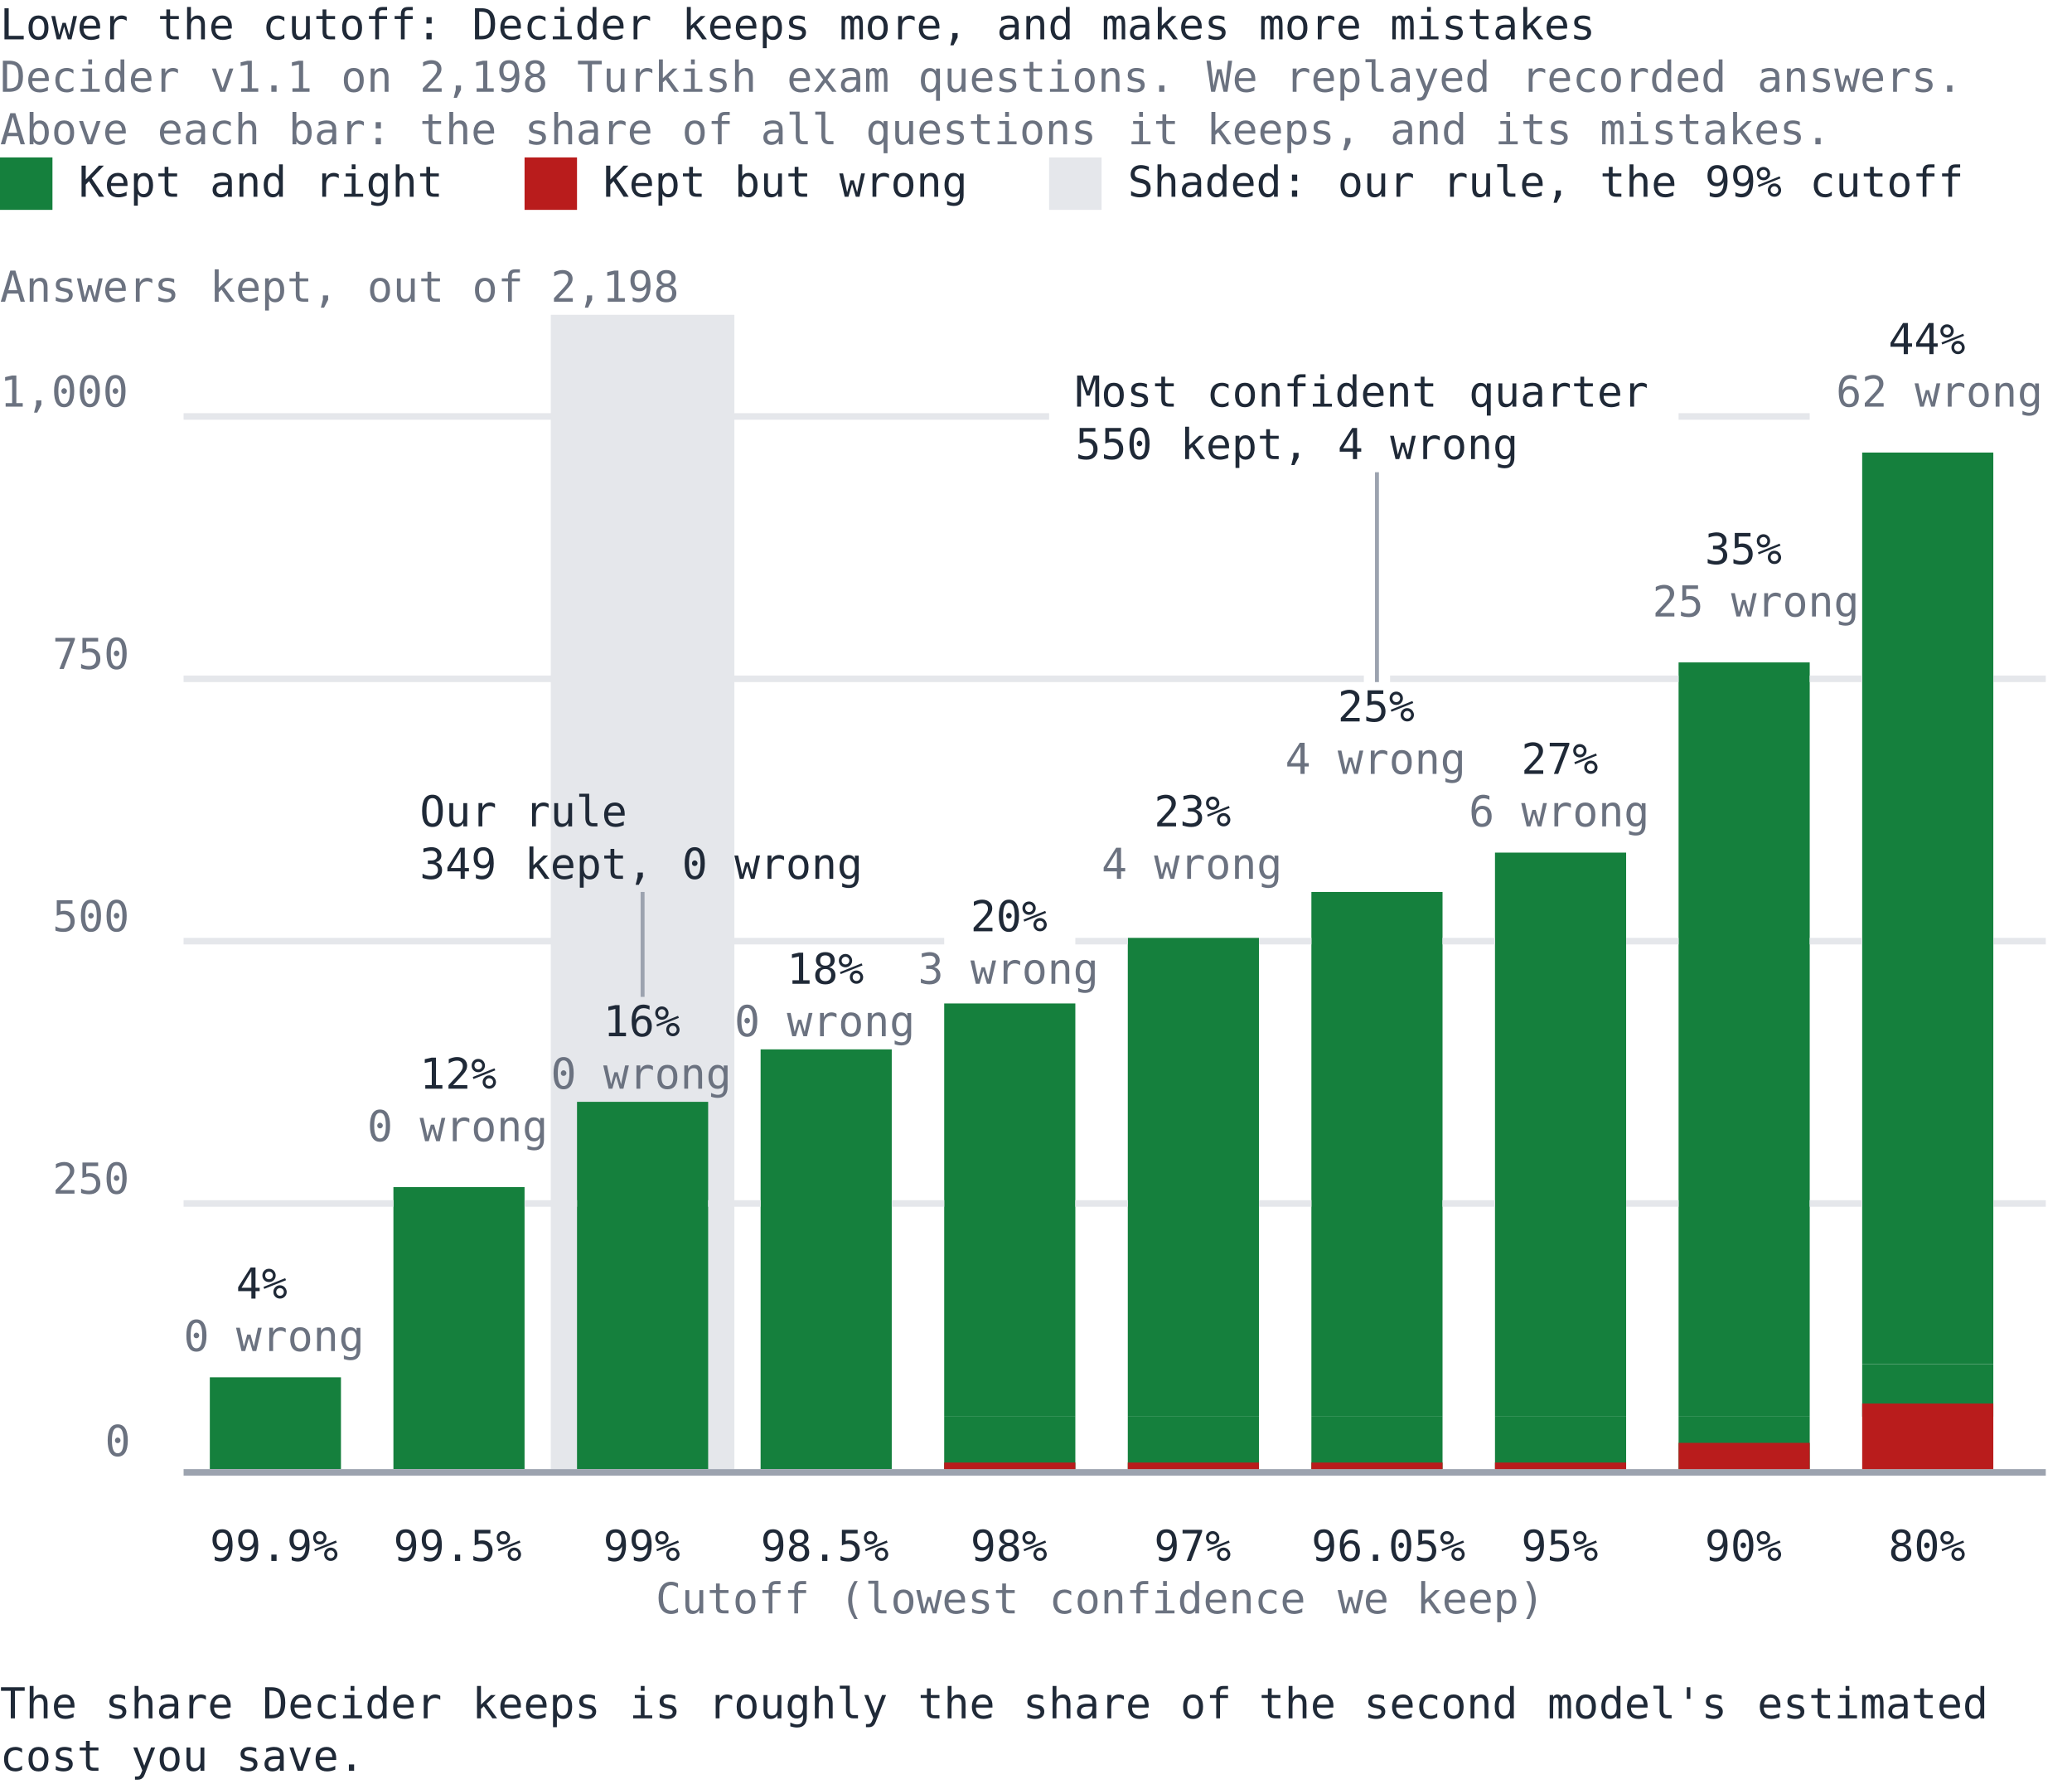
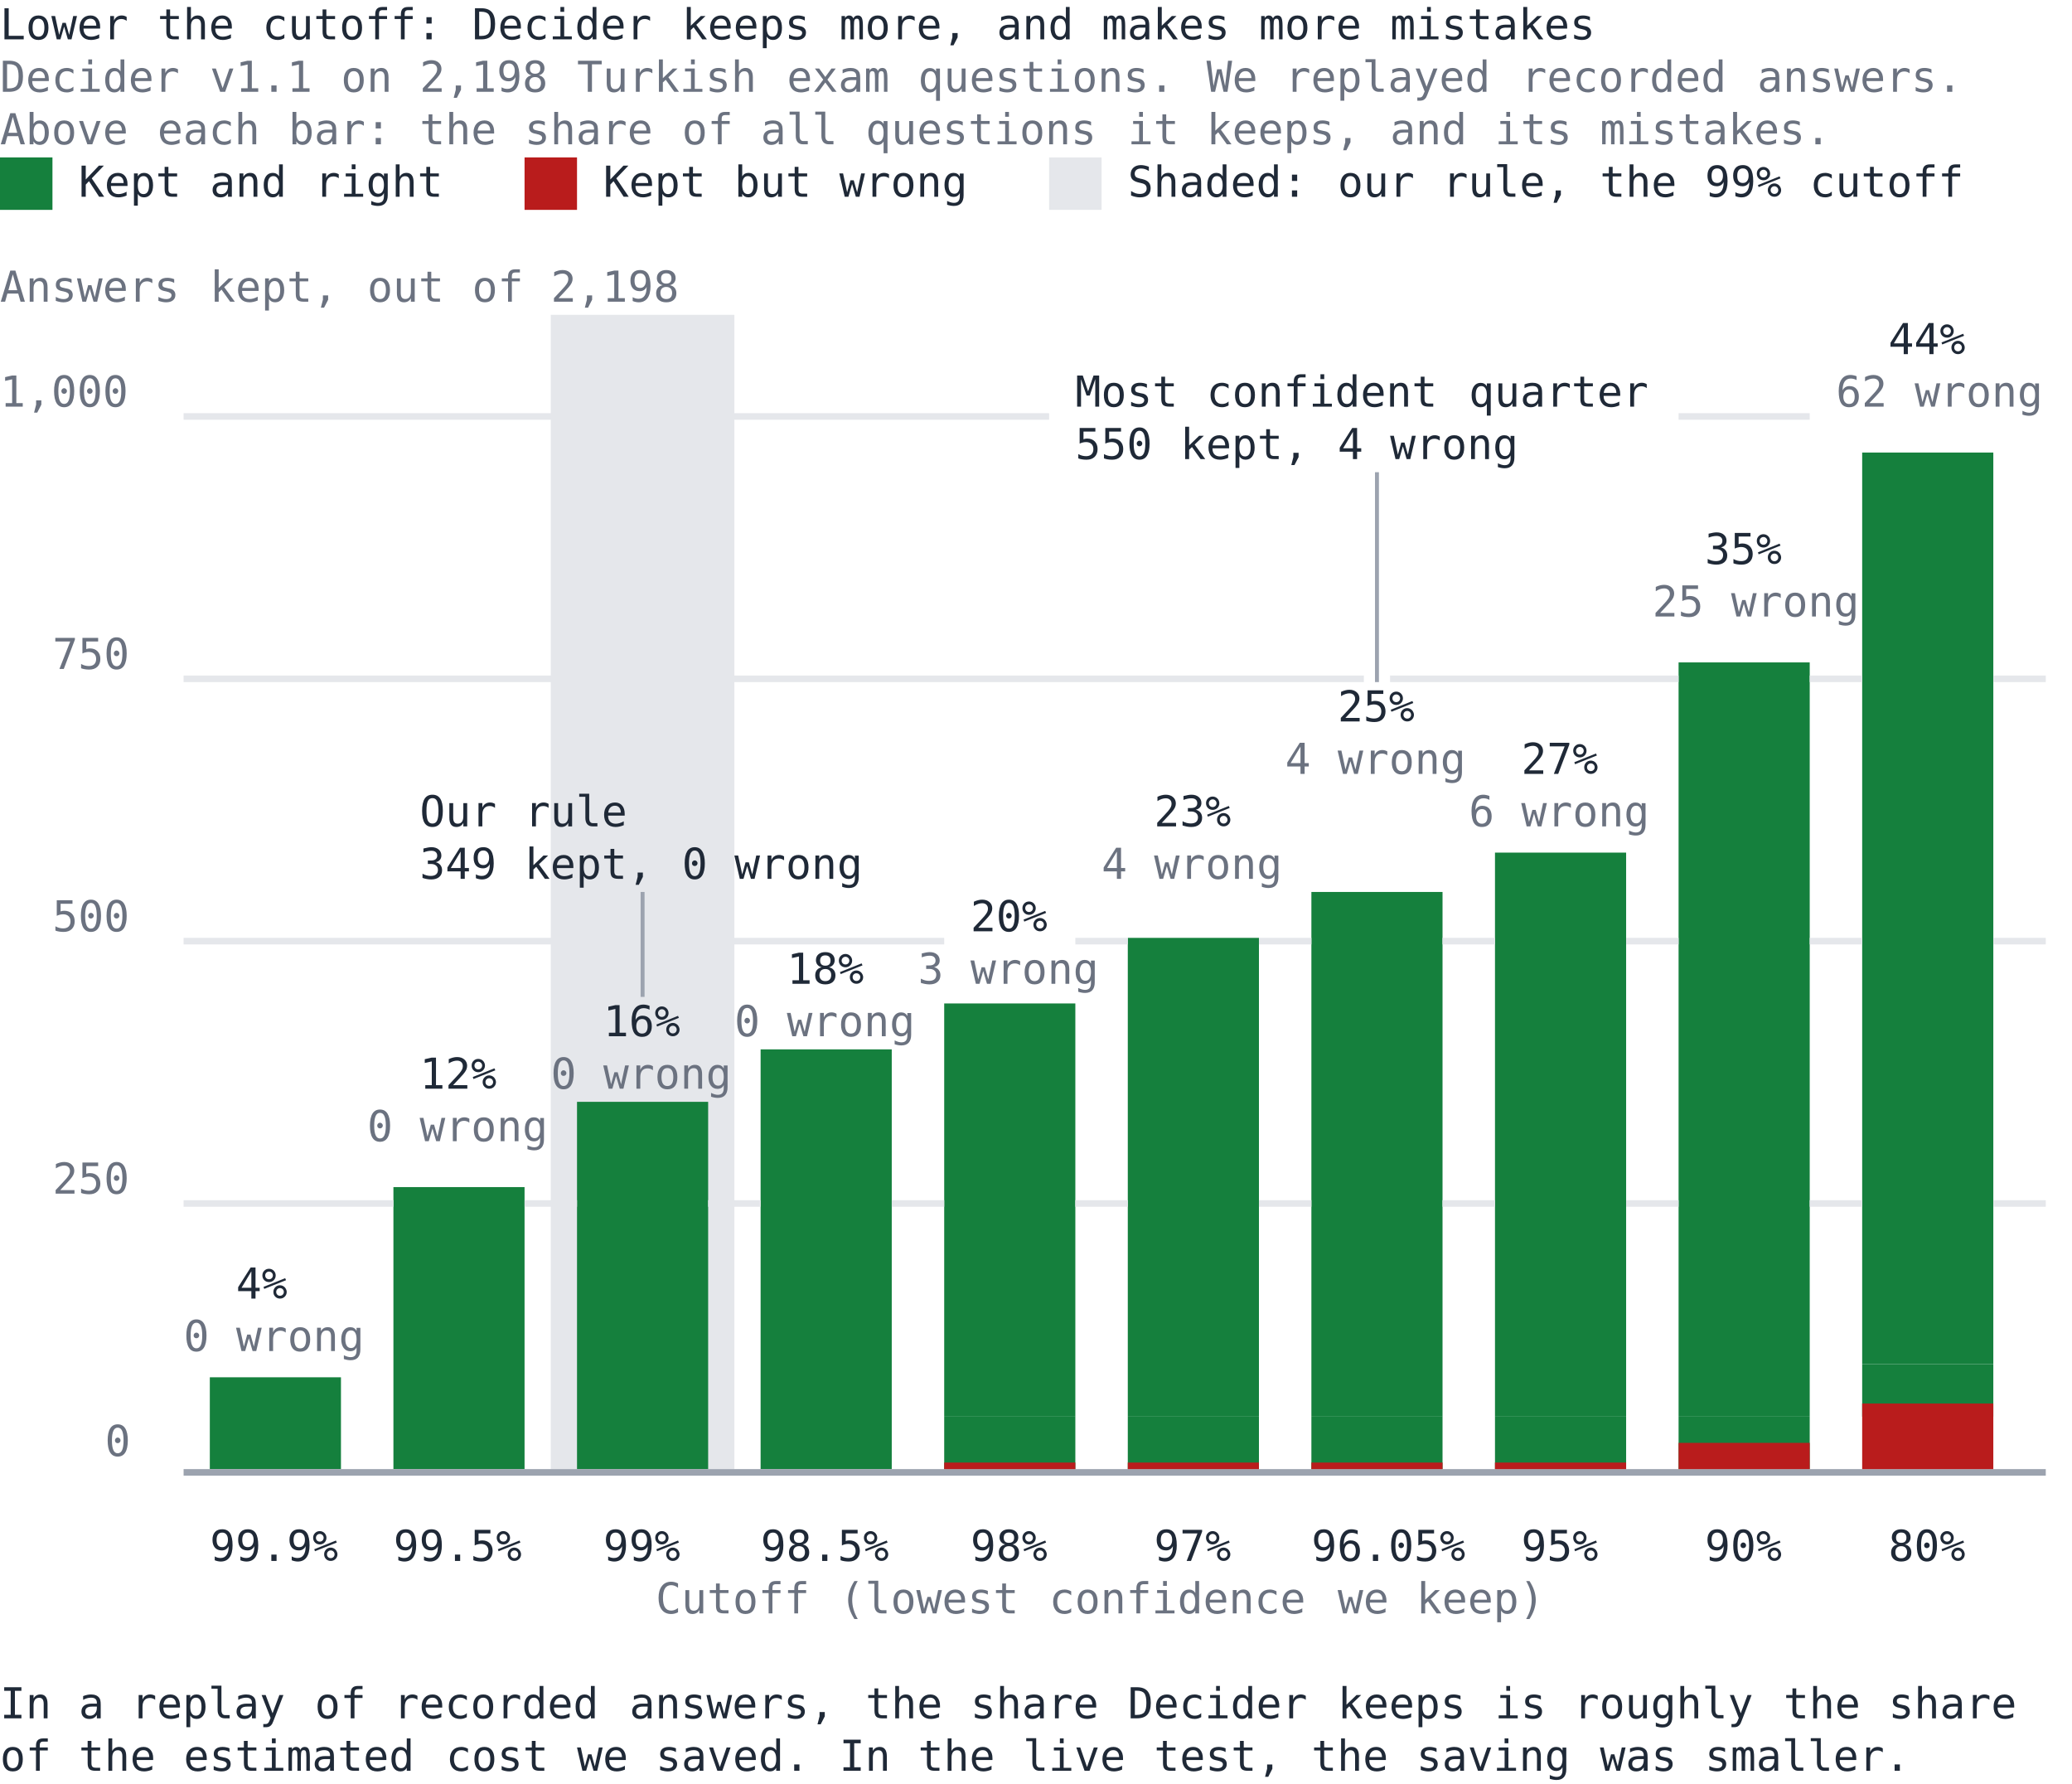
<svg xmlns="http://www.w3.org/2000/svg" viewBox="0 0 632 544" width="632" height="544" role="img">
  <style>text{font:13px ui-monospace,SFMono-Regular,Menlo,Consolas,"DejaVu Sans Mono",monospace;white-space:pre}</style>
  <path fill="#15803d" d="M568 416h8v16h-8zM576 416h8v16h-8zM584 416h8v16h-8zM592 416h8v16h-8zM600 416h8v16h-8zM288 432h8v16h-8zM296 432h8v16h-8zM304 432h8v16h-8zM312 432h8v16h-8zM320 432h8v16h-8zM344 432h8v16h-8zM352 432h8v16h-8zM360 432h8v16h-8zM368 432h8v16h-8zM376 432h8v16h-8zM400 432h8v16h-8zM408 432h8v16h-8zM416 432h8v16h-8zM424 432h8v16h-8zM432 432h8v16h-8zM456 432h8v16h-8zM464 432h8v16h-8zM472 432h8v16h-8zM480 432h8v16h-8zM488 432h8v16h-8zM512 432h8v16h-8zM520 432h8v16h-8zM528 432h8v16h-8zM536 432h8v16h-8zM544 432h8v16h-8z" />
  <path fill="#e5e7eb" d="M168 96h8v16h-8zM176 96h8v16h-8zM184 96h8v16h-8zM192 96h8v16h-8zM200 96h8v16h-8zM208 96h8v16h-8zM216 96h8v16h-8zM168 112h8v16h-8zM176 112h8v16h-8zM184 112h8v16h-8zM192 112h8v16h-8zM200 112h8v16h-8zM208 112h8v16h-8zM216 112h8v16h-8zM168 128h8v16h-8zM176 128h8v16h-8zM184 128h8v16h-8zM192 128h8v16h-8zM200 128h8v16h-8zM208 128h8v16h-8zM216 128h8v16h-8zM168 144h8v16h-8zM176 144h8v16h-8zM184 144h8v16h-8zM192 144h8v16h-8zM200 144h8v16h-8zM208 144h8v16h-8zM216 144h8v16h-8zM168 160h8v16h-8zM176 160h8v16h-8zM184 160h8v16h-8zM192 160h8v16h-8zM200 160h8v16h-8zM208 160h8v16h-8zM216 160h8v16h-8zM168 176h8v16h-8zM176 176h8v16h-8zM184 176h8v16h-8zM192 176h8v16h-8zM200 176h8v16h-8zM208 176h8v16h-8zM216 176h8v16h-8zM168 192h8v16h-8zM176 192h8v16h-8zM184 192h8v16h-8zM192 192h8v16h-8zM200 192h8v16h-8zM208 192h8v16h-8zM216 192h8v16h-8zM168 208h8v16h-8zM176 208h8v16h-8zM184 208h8v16h-8zM192 208h8v16h-8zM200 208h8v16h-8zM208 208h8v16h-8zM216 208h8v16h-8zM168 224h8v16h-8zM176 224h8v16h-8zM184 224h8v16h-8zM192 224h8v16h-8zM200 224h8v16h-8zM208 224h8v16h-8zM216 224h8v16h-8zM168 240h8v16h-8zM176 240h8v16h-8zM184 240h8v16h-8zM192 240h8v16h-8zM200 240h8v16h-8zM208 240h8v16h-8zM216 240h8v16h-8zM168 256h8v16h-8zM176 256h8v16h-8zM184 256h8v16h-8zM192 256h8v16h-8zM200 256h8v16h-8zM208 256h8v16h-8zM216 256h8v16h-8zM168 272h8v16h-8zM176 272h8v16h-8zM184 272h8v16h-8zM192 272h8v16h-8zM200 272h8v16h-8zM208 272h8v16h-8zM216 272h8v16h-8zM168 288h8v16h-8zM176 288h8v16h-8zM184 288h8v16h-8zM192 288h8v16h-8zM200 288h8v16h-8zM208 288h8v16h-8zM216 288h8v16h-8zM168 304h8v16h-8zM176 304h8v16h-8zM184 304h8v16h-8zM192 304h8v16h-8zM200 304h8v16h-8zM208 304h8v16h-8zM216 304h8v16h-8zM168 320h8v16h-8zM176 320h8v16h-8zM184 320h8v16h-8zM192 320h8v16h-8zM200 320h8v16h-8zM208 320h8v16h-8zM216 320h8v16h-8zM168 336h8v16h-8zM176 336h8v16h-8zM184 336h8v16h-8zM192 336h8v16h-8zM200 336h8v16h-8zM208 336h8v16h-8zM216 336h8v16h-8zM168 352h8v16h-8zM176 352h8v16h-8zM184 352h8v16h-8zM192 352h8v16h-8zM200 352h8v16h-8zM208 352h8v16h-8zM216 352h8v16h-8zM168 368h8v16h-8zM176 368h8v16h-8zM184 368h8v16h-8zM192 368h8v16h-8zM200 368h8v16h-8zM208 368h8v16h-8zM216 368h8v16h-8zM168 384h8v16h-8zM176 384h8v16h-8zM184 384h8v16h-8zM192 384h8v16h-8zM200 384h8v16h-8zM208 384h8v16h-8zM216 384h8v16h-8zM168 400h8v16h-8zM176 400h8v16h-8zM184 400h8v16h-8zM192 400h8v16h-8zM200 400h8v16h-8zM208 400h8v16h-8zM216 400h8v16h-8zM168 416h8v16h-8zM176 416h8v16h-8zM184 416h8v16h-8zM192 416h8v16h-8zM200 416h8v16h-8zM208 416h8v16h-8zM216 416h8v16h-8zM168 432h8v16h-8zM176 432h8v16h-8zM184 432h8v16h-8zM192 432h8v16h-8zM200 432h8v16h-8zM208 432h8v16h-8zM216 432h8v16h-8z" />
  <path fill="#15803d" d="M0 48h8v16h-8zM8 48h8v16h-8zM568 138h8v6h-8zM576 138h8v6h-8zM584 138h8v6h-8zM592 138h8v6h-8zM600 138h8v6h-8zM568 144h8v16h-8zM576 144h8v16h-8zM584 144h8v16h-8zM592 144h8v16h-8zM600 144h8v16h-8zM568 160h8v16h-8zM576 160h8v16h-8zM584 160h8v16h-8zM592 160h8v16h-8zM600 160h8v16h-8zM568 176h8v16h-8zM576 176h8v16h-8zM584 176h8v16h-8zM592 176h8v16h-8zM600 176h8v16h-8zM512 202h8v6h-8zM520 202h8v6h-8zM528 202h8v6h-8zM536 202h8v6h-8zM544 202h8v6h-8zM568 192h8v16h-8zM576 192h8v16h-8zM584 192h8v16h-8zM592 192h8v16h-8zM600 192h8v16h-8zM512 208h8v16h-8zM520 208h8v16h-8zM528 208h8v16h-8zM536 208h8v16h-8zM544 208h8v16h-8zM568 208h8v16h-8zM576 208h8v16h-8zM584 208h8v16h-8zM592 208h8v16h-8zM600 208h8v16h-8zM512 224h8v16h-8zM520 224h8v16h-8zM528 224h8v16h-8zM536 224h8v16h-8zM544 224h8v16h-8zM568 224h8v16h-8zM576 224h8v16h-8zM584 224h8v16h-8zM592 224h8v16h-8zM600 224h8v16h-8zM512 240h8v16h-8zM520 240h8v16h-8zM528 240h8v16h-8zM536 240h8v16h-8zM544 240h8v16h-8zM568 240h8v16h-8zM576 240h8v16h-8zM584 240h8v16h-8zM592 240h8v16h-8zM600 240h8v16h-8zM456 260h8v12h-8zM464 260h8v12h-8zM472 260h8v12h-8zM480 260h8v12h-8zM488 260h8v12h-8zM512 256h8v16h-8zM520 256h8v16h-8zM528 256h8v16h-8zM536 256h8v16h-8zM544 256h8v16h-8zM568 256h8v16h-8zM576 256h8v16h-8zM584 256h8v16h-8zM592 256h8v16h-8zM600 256h8v16h-8zM344 286h8v2h-8zM352 286h8v2h-8zM360 286h8v2h-8zM368 286h8v2h-8zM376 286h8v2h-8zM400 272h8v16h-8zM408 272h8v16h-8zM416 272h8v16h-8zM424 272h8v16h-8zM432 272h8v16h-8zM456 272h8v16h-8zM464 272h8v16h-8zM472 272h8v16h-8zM480 272h8v16h-8zM488 272h8v16h-8zM512 272h8v16h-8zM520 272h8v16h-8zM528 272h8v16h-8zM536 272h8v16h-8zM544 272h8v16h-8zM568 272h8v16h-8zM576 272h8v16h-8zM584 272h8v16h-8zM592 272h8v16h-8zM600 272h8v16h-8zM344 288h8v16h-8zM352 288h8v16h-8zM360 288h8v16h-8zM368 288h8v16h-8zM376 288h8v16h-8zM400 288h8v16h-8zM408 288h8v16h-8zM416 288h8v16h-8zM424 288h8v16h-8zM432 288h8v16h-8zM456 288h8v16h-8zM464 288h8v16h-8zM472 288h8v16h-8zM480 288h8v16h-8zM488 288h8v16h-8zM512 288h8v16h-8zM520 288h8v16h-8zM528 288h8v16h-8zM536 288h8v16h-8zM544 288h8v16h-8zM568 288h8v16h-8zM576 288h8v16h-8zM584 288h8v16h-8zM592 288h8v16h-8zM600 288h8v16h-8zM288 306h8v14h-8zM296 306h8v14h-8zM304 306h8v14h-8zM312 306h8v14h-8zM320 306h8v14h-8zM344 304h8v16h-8zM352 304h8v16h-8zM360 304h8v16h-8zM368 304h8v16h-8zM376 304h8v16h-8zM400 304h8v16h-8zM408 304h8v16h-8zM416 304h8v16h-8zM424 304h8v16h-8zM432 304h8v16h-8zM456 304h8v16h-8zM464 304h8v16h-8zM472 304h8v16h-8zM480 304h8v16h-8zM488 304h8v16h-8zM512 304h8v16h-8zM520 304h8v16h-8zM528 304h8v16h-8zM536 304h8v16h-8zM544 304h8v16h-8zM568 304h8v16h-8zM576 304h8v16h-8zM584 304h8v16h-8zM592 304h8v16h-8zM600 304h8v16h-8zM232 320h8v16h-8zM240 320h8v16h-8zM248 320h8v16h-8zM256 320h8v16h-8zM264 320h8v16h-8zM288 320h8v16h-8zM296 320h8v16h-8zM304 320h8v16h-8zM312 320h8v16h-8zM320 320h8v16h-8zM344 320h8v16h-8zM352 320h8v16h-8zM360 320h8v16h-8zM368 320h8v16h-8zM376 320h8v16h-8zM400 320h8v16h-8zM408 320h8v16h-8zM416 320h8v16h-8zM424 320h8v16h-8zM432 320h8v16h-8zM456 320h8v16h-8zM464 320h8v16h-8zM472 320h8v16h-8zM480 320h8v16h-8zM488 320h8v16h-8zM512 320h8v16h-8zM520 320h8v16h-8zM528 320h8v16h-8zM536 320h8v16h-8zM544 320h8v16h-8zM568 320h8v16h-8zM576 320h8v16h-8zM584 320h8v16h-8zM592 320h8v16h-8zM600 320h8v16h-8zM176 336h8v16h-8zM184 336h8v16h-8zM192 336h8v16h-8zM200 336h8v16h-8zM208 336h8v16h-8zM232 336h8v16h-8zM240 336h8v16h-8zM248 336h8v16h-8zM256 336h8v16h-8zM264 336h8v16h-8zM288 336h8v16h-8zM296 336h8v16h-8zM304 336h8v16h-8zM312 336h8v16h-8zM320 336h8v16h-8zM344 336h8v16h-8zM352 336h8v16h-8zM360 336h8v16h-8zM368 336h8v16h-8zM376 336h8v16h-8zM400 336h8v16h-8zM408 336h8v16h-8zM416 336h8v16h-8zM424 336h8v16h-8zM432 336h8v16h-8zM456 336h8v16h-8zM464 336h8v16h-8zM472 336h8v16h-8zM480 336h8v16h-8zM488 336h8v16h-8zM512 336h8v16h-8zM520 336h8v16h-8zM528 336h8v16h-8zM536 336h8v16h-8zM544 336h8v16h-8zM568 336h8v16h-8zM576 336h8v16h-8zM584 336h8v16h-8zM592 336h8v16h-8zM600 336h8v16h-8zM120 362h8v6h-8zM128 362h8v6h-8zM136 362h8v6h-8zM144 362h8v6h-8zM152 362h8v6h-8zM176 352h8v16h-8zM184 352h8v16h-8zM192 352h8v16h-8zM200 352h8v16h-8zM208 352h8v16h-8zM232 352h8v16h-8zM240 352h8v16h-8zM248 352h8v16h-8zM256 352h8v16h-8zM264 352h8v16h-8zM288 352h8v16h-8zM296 352h8v16h-8zM304 352h8v16h-8zM312 352h8v16h-8zM320 352h8v16h-8zM344 352h8v16h-8zM352 352h8v16h-8zM360 352h8v16h-8zM368 352h8v16h-8zM376 352h8v16h-8zM400 352h8v16h-8zM408 352h8v16h-8zM416 352h8v16h-8zM424 352h8v16h-8zM432 352h8v16h-8zM456 352h8v16h-8zM464 352h8v16h-8zM472 352h8v16h-8zM480 352h8v16h-8zM488 352h8v16h-8zM512 352h8v16h-8zM520 352h8v16h-8zM528 352h8v16h-8zM536 352h8v16h-8zM544 352h8v16h-8zM568 352h8v16h-8zM576 352h8v16h-8zM584 352h8v16h-8zM592 352h8v16h-8zM600 352h8v16h-8zM120 368h8v16h-8zM128 368h8v16h-8zM136 368h8v16h-8zM144 368h8v16h-8zM152 368h8v16h-8zM176 368h8v16h-8zM184 368h8v16h-8zM192 368h8v16h-8zM200 368h8v16h-8zM208 368h8v16h-8zM232 368h8v16h-8zM240 368h8v16h-8zM248 368h8v16h-8zM256 368h8v16h-8zM264 368h8v16h-8zM288 368h8v16h-8zM296 368h8v16h-8zM304 368h8v16h-8zM312 368h8v16h-8zM320 368h8v16h-8zM344 368h8v16h-8zM352 368h8v16h-8zM360 368h8v16h-8zM368 368h8v16h-8zM376 368h8v16h-8zM400 368h8v16h-8zM408 368h8v16h-8zM416 368h8v16h-8zM424 368h8v16h-8zM432 368h8v16h-8zM456 368h8v16h-8zM464 368h8v16h-8zM472 368h8v16h-8zM480 368h8v16h-8zM488 368h8v16h-8zM512 368h8v16h-8zM520 368h8v16h-8zM528 368h8v16h-8zM536 368h8v16h-8zM544 368h8v16h-8zM568 368h8v16h-8zM576 368h8v16h-8zM584 368h8v16h-8zM592 368h8v16h-8zM600 368h8v16h-8zM120 384h8v16h-8zM128 384h8v16h-8zM136 384h8v16h-8zM144 384h8v16h-8zM152 384h8v16h-8zM176 384h8v16h-8zM184 384h8v16h-8zM192 384h8v16h-8zM200 384h8v16h-8zM208 384h8v16h-8zM232 384h8v16h-8zM240 384h8v16h-8zM248 384h8v16h-8zM256 384h8v16h-8zM264 384h8v16h-8zM288 384h8v16h-8zM296 384h8v16h-8zM304 384h8v16h-8zM312 384h8v16h-8zM320 384h8v16h-8zM344 384h8v16h-8zM352 384h8v16h-8zM360 384h8v16h-8zM368 384h8v16h-8zM376 384h8v16h-8zM400 384h8v16h-8zM408 384h8v16h-8zM416 384h8v16h-8zM424 384h8v16h-8zM432 384h8v16h-8zM456 384h8v16h-8zM464 384h8v16h-8zM472 384h8v16h-8zM480 384h8v16h-8zM488 384h8v16h-8zM512 384h8v16h-8zM520 384h8v16h-8zM528 384h8v16h-8zM536 384h8v16h-8zM544 384h8v16h-8zM568 384h8v16h-8zM576 384h8v16h-8zM584 384h8v16h-8zM592 384h8v16h-8zM600 384h8v16h-8zM120 400h8v16h-8zM128 400h8v16h-8zM136 400h8v16h-8zM144 400h8v16h-8zM152 400h8v16h-8zM176 400h8v16h-8zM184 400h8v16h-8zM192 400h8v16h-8zM200 400h8v16h-8zM208 400h8v16h-8zM232 400h8v16h-8zM240 400h8v16h-8zM248 400h8v16h-8zM256 400h8v16h-8zM264 400h8v16h-8zM288 400h8v16h-8zM296 400h8v16h-8zM304 400h8v16h-8zM312 400h8v16h-8zM320 400h8v16h-8zM344 400h8v16h-8zM352 400h8v16h-8zM360 400h8v16h-8zM368 400h8v16h-8zM376 400h8v16h-8zM400 400h8v16h-8zM408 400h8v16h-8zM416 400h8v16h-8zM424 400h8v16h-8zM432 400h8v16h-8zM456 400h8v16h-8zM464 400h8v16h-8zM472 400h8v16h-8zM480 400h8v16h-8zM488 400h8v16h-8zM512 400h8v16h-8zM520 400h8v16h-8zM528 400h8v16h-8zM536 400h8v16h-8zM544 400h8v16h-8zM568 400h8v16h-8zM576 400h8v16h-8zM584 400h8v16h-8zM592 400h8v16h-8zM600 400h8v16h-8zM64 420h8v12h-8zM72 420h8v12h-8zM80 420h8v12h-8zM88 420h8v12h-8zM96 420h8v12h-8zM120 416h8v16h-8zM128 416h8v16h-8zM136 416h8v16h-8zM144 416h8v16h-8zM152 416h8v16h-8zM176 416h8v16h-8zM184 416h8v16h-8zM192 416h8v16h-8zM200 416h8v16h-8zM208 416h8v16h-8zM232 416h8v16h-8zM240 416h8v16h-8zM248 416h8v16h-8zM256 416h8v16h-8zM264 416h8v16h-8zM288 416h8v16h-8zM296 416h8v16h-8zM304 416h8v16h-8zM312 416h8v16h-8zM320 416h8v16h-8zM344 416h8v16h-8zM352 416h8v16h-8zM360 416h8v16h-8zM368 416h8v16h-8zM376 416h8v16h-8zM400 416h8v16h-8zM408 416h8v16h-8zM416 416h8v16h-8zM424 416h8v16h-8zM432 416h8v16h-8zM456 416h8v16h-8zM464 416h8v16h-8zM472 416h8v16h-8zM480 416h8v16h-8zM488 416h8v16h-8zM512 416h8v16h-8zM520 416h8v16h-8zM528 416h8v16h-8zM536 416h8v16h-8zM544 416h8v16h-8zM64 432h8v16h-8zM72 432h8v16h-8zM80 432h8v16h-8zM88 432h8v16h-8zM96 432h8v16h-8zM120 432h8v16h-8zM128 432h8v16h-8zM136 432h8v16h-8zM144 432h8v16h-8zM152 432h8v16h-8zM176 432h8v16h-8zM184 432h8v16h-8zM192 432h8v16h-8zM200 432h8v16h-8zM208 432h8v16h-8zM232 432h8v16h-8zM240 432h8v16h-8zM248 432h8v16h-8zM256 432h8v16h-8zM264 432h8v16h-8z" />
  <path fill="#9ca3af" d="M419.4 144h1.2v8.6h-1.2zM419.4 151.4h1.2v8.6h-1.2zM419.4 160h1.2v8.6h-1.2zM419.4 167.4h1.2v8.6h-1.2zM419.4 176h1.2v8.6h-1.2zM419.4 183.4h1.2v8.6h-1.2zM419.4 192h1.2v8.6h-1.2zM419.4 199.4h1.2v8.6h-1.2zM195.4 272h1.2v8.6h-1.2zM195.4 279.4h1.2v8.6h-1.2zM195.4 288h1.2v8.6h-1.2zM195.4 295.4h1.2v8.6h-1.2zM56 448h8v2h-8zM64 448h8v2h-8zM72 448h8v2h-8zM80 448h8v2h-8zM88 448h8v2h-8zM96 448h8v2h-8zM104 448h8v2h-8zM112 448h8v2h-8zM120 448h8v2h-8zM128 448h8v2h-8zM136 448h8v2h-8zM144 448h8v2h-8zM152 448h8v2h-8zM160 448h8v2h-8zM168 448h8v2h-8zM176 448h8v2h-8zM184 448h8v2h-8zM192 448h8v2h-8zM200 448h8v2h-8zM208 448h8v2h-8zM216 448h8v2h-8zM224 448h8v2h-8zM232 448h8v2h-8zM240 448h8v2h-8zM248 448h8v2h-8zM256 448h8v2h-8zM264 448h8v2h-8zM272 448h8v2h-8zM280 448h8v2h-8zM288 448h8v2h-8zM296 448h8v2h-8zM304 448h8v2h-8zM312 448h8v2h-8zM320 448h8v2h-8zM328 448h8v2h-8zM336 448h8v2h-8zM344 448h8v2h-8zM352 448h8v2h-8zM360 448h8v2h-8zM368 448h8v2h-8zM376 448h8v2h-8zM384 448h8v2h-8zM392 448h8v2h-8zM400 448h8v2h-8zM408 448h8v2h-8zM416 448h8v2h-8zM424 448h8v2h-8zM432 448h8v2h-8zM440 448h8v2h-8zM448 448h8v2h-8zM456 448h8v2h-8zM464 448h8v2h-8zM472 448h8v2h-8zM480 448h8v2h-8zM488 448h8v2h-8zM496 448h8v2h-8zM504 448h8v2h-8zM512 448h8v2h-8zM520 448h8v2h-8zM528 448h8v2h-8zM536 448h8v2h-8zM544 448h8v2h-8zM552 448h8v2h-8zM560 448h8v2h-8zM568 448h8v2h-8zM576 448h8v2h-8zM584 448h8v2h-8zM592 448h8v2h-8zM600 448h8v2h-8zM608 448h8v2h-8zM616 448h8v2h-8z" />
  <path fill="#b91c1c" d="M160 48h8v16h-8zM168 48h8v16h-8zM568 428h8v4h-8zM576 428h8v4h-8zM584 428h8v4h-8zM592 428h8v4h-8zM600 428h8v4h-8zM288 446h8v2h-8zM296 446h8v2h-8zM304 446h8v2h-8zM312 446h8v2h-8zM320 446h8v2h-8zM344 446h8v2h-8zM352 446h8v2h-8zM360 446h8v2h-8zM368 446h8v2h-8zM376 446h8v2h-8zM400 446h8v2h-8zM408 446h8v2h-8zM416 446h8v2h-8zM424 446h8v2h-8zM432 446h8v2h-8zM456 446h8v2h-8zM464 446h8v2h-8zM472 446h8v2h-8zM480 446h8v2h-8zM488 446h8v2h-8zM512 440h8v8h-8zM520 440h8v8h-8zM528 440h8v8h-8zM536 440h8v8h-8zM544 440h8v8h-8zM568 432h8v16h-8zM576 432h8v16h-8zM584 432h8v16h-8zM592 432h8v16h-8zM600 432h8v16h-8z" />
  <path fill="#e5e7eb" d="M320 48h8v16h-8zM328 48h8v16h-8zM56 126h8v2h-8zM64 126h8v2h-8zM72 126h8v2h-8zM80 126h8v2h-8zM88 126h8v2h-8zM96 126h8v2h-8zM104 126h8v2h-8zM112 126h8v2h-8zM120 126h8v2h-8zM128 126h8v2h-8zM136 126h8v2h-8zM144 126h8v2h-8zM152 126h8v2h-8zM160 126h8v2h-8zM168 126h8v2h-8zM176 126h8v2h-8zM184 126h8v2h-8zM192 126h8v2h-8zM200 126h8v2h-8zM208 126h8v2h-8zM216 126h8v2h-8zM224 126h8v2h-8zM232 126h8v2h-8zM240 126h8v2h-8zM248 126h8v2h-8zM256 126h8v2h-8zM264 126h8v2h-8zM272 126h8v2h-8zM280 126h8v2h-8zM288 126h8v2h-8zM296 126h8v2h-8zM304 126h8v2h-8zM312 126h8v2h-8zM512 126h8v2h-8zM520 126h8v2h-8zM528 126h8v2h-8zM536 126h8v2h-8zM544 126h8v2h-8zM56 206h8v2h-8zM64 206h8v2h-8zM72 206h8v2h-8zM80 206h8v2h-8zM88 206h8v2h-8zM96 206h8v2h-8zM104 206h8v2h-8zM112 206h8v2h-8zM120 206h8v2h-8zM128 206h8v2h-8zM136 206h8v2h-8zM144 206h8v2h-8zM152 206h8v2h-8zM160 206h8v2h-8zM168 206h8v2h-8zM176 206h8v2h-8zM184 206h8v2h-8zM192 206h8v2h-8zM200 206h8v2h-8zM208 206h8v2h-8zM216 206h8v2h-8zM224 206h8v2h-8zM232 206h8v2h-8zM240 206h8v2h-8zM248 206h8v2h-8zM256 206h8v2h-8zM264 206h8v2h-8zM272 206h8v2h-8zM280 206h8v2h-8zM288 206h8v2h-8zM296 206h8v2h-8zM304 206h8v2h-8zM312 206h8v2h-8zM320 206h8v2h-8zM328 206h8v2h-8zM336 206h8v2h-8zM344 206h8v2h-8zM352 206h8v2h-8zM360 206h8v2h-8zM368 206h8v2h-8zM376 206h8v2h-8zM384 206h8v2h-8zM392 206h8v2h-8zM400 206h8v2h-8zM408 206h8v2h-8zM424 206h8v2h-8zM432 206h8v2h-8zM440 206h8v2h-8zM448 206h8v2h-8zM456 206h8v2h-8zM464 206h8v2h-8zM472 206h8v2h-8zM480 206h8v2h-8zM488 206h8v2h-8zM496 206h8v2h-8zM504 206h8v2h-8zM552 206h8v2h-8zM560 206h8v2h-8zM608 206h8v2h-8zM616 206h8v2h-8zM56 286h8v2h-8zM64 286h8v2h-8zM72 286h8v2h-8zM80 286h8v2h-8zM88 286h8v2h-8zM96 286h8v2h-8zM104 286h8v2h-8zM112 286h8v2h-8zM120 286h8v2h-8zM128 286h8v2h-8zM136 286h8v2h-8zM144 286h8v2h-8zM152 286h8v2h-8zM160 286h8v2h-8zM168 286h8v2h-8zM176 286h8v2h-8zM184 286h8v2h-8zM200 286h8v2h-8zM208 286h8v2h-8zM216 286h8v2h-8zM224 286h8v2h-8zM232 286h8v2h-8zM240 286h8v2h-8zM248 286h8v2h-8zM256 286h8v2h-8zM264 286h8v2h-8zM272 286h8v2h-8zM280 286h8v2h-8zM328 286h8v2h-8zM336 286h8v2h-8zM384 286h8v2h-8zM392 286h8v2h-8zM440 286h8v2h-8zM448 286h8v2h-8zM496 286h8v2h-8zM504 286h8v2h-8zM552 286h8v2h-8zM560 286h8v2h-8zM608 286h8v2h-8zM616 286h8v2h-8zM56 366h8v2h-8zM64 366h8v2h-8zM72 366h8v2h-8zM80 366h8v2h-8zM88 366h8v2h-8zM96 366h8v2h-8zM104 366h8v2h-8zM112 366h8v2h-8zM160 366h8v2h-8zM168 366h8v2h-8zM216 366h8v2h-8zM224 366h8v2h-8zM272 366h8v2h-8zM280 366h8v2h-8zM328 366h8v2h-8zM336 366h8v2h-8zM384 366h8v2h-8zM392 366h8v2h-8zM440 366h8v2h-8zM448 366h8v2h-8zM496 366h8v2h-8zM504 366h8v2h-8zM552 366h8v2h-8zM560 366h8v2h-8zM608 366h8v2h-8zM616 366h8v2h-8z" />
  <text x="0 8 16 24 32" y="12" fill="#1f2937" font-weight="600">Lower</text>
  <text x="48 56 64" y="12" fill="#1f2937" font-weight="600">the</text>
  <text x="80 88 96 104 112 120 128" y="12" fill="#1f2937" font-weight="600">cutoff:</text>
  <text x="144 152 160 168 176 184 192" y="12" fill="#1f2937" font-weight="600">Decider</text>
  <text x="208 216 224 232 240" y="12" fill="#1f2937" font-weight="600">keeps</text>
  <text x="256 264 272 280 288" y="12" fill="#1f2937" font-weight="600">more,</text>
  <text x="304 312 320" y="12" fill="#1f2937" font-weight="600">and</text>
  <text x="336 344 352 360 368" y="12" fill="#1f2937" font-weight="600">makes</text>
  <text x="384 392 400 408" y="12" fill="#1f2937" font-weight="600">more</text>
  <text x="424 432 440 448 456 464 472 480" y="12" fill="#1f2937" font-weight="600">mistakes</text>
  <text x="0 8 16 24 32 40 48" y="28" fill="#6b7280">Decider</text>
  <text x="64 72 80 88" y="28" fill="#6b7280">v1.1</text>
  <text x="104 112" y="28" fill="#6b7280">on</text>
  <text x="128 136 144 152 160" y="28" fill="#6b7280">2,198</text>
  <text x="176 184 192 200 208 216 224" y="28" fill="#6b7280">Turkish</text>
  <text x="240 248 256 264" y="28" fill="#6b7280">exam</text>
  <text x="280 288 296 304 312 320 328 336 344 352" y="28" fill="#6b7280">questions.</text>
  <text x="368 376" y="28" fill="#6b7280">We</text>
  <text x="392 400 408 416 424 432 440 448" y="28" fill="#6b7280">replayed</text>
  <text x="464 472 480 488 496 504 512 520" y="28" fill="#6b7280">recorded</text>
  <text x="536 544 552 560 568 576 584 592" y="28" fill="#6b7280">answers.</text>
  <text x="0 8 16 24 32" y="44" fill="#6b7280">Above</text>
  <text x="48 56 64 72" y="44" fill="#6b7280">each</text>
  <text x="88 96 104 112" y="44" fill="#6b7280">bar:</text>
  <text x="128 136 144" y="44" fill="#6b7280">the</text>
  <text x="160 168 176 184 192" y="44" fill="#6b7280">share</text>
  <text x="208 216" y="44" fill="#6b7280">of</text>
  <text x="232 240 248" y="44" fill="#6b7280">all</text>
  <text x="264 272 280 288 296 304 312 320 328" y="44" fill="#6b7280">questions</text>
  <text x="344 352" y="44" fill="#6b7280">it</text>
  <text x="368 376 384 392 400 408" y="44" fill="#6b7280">keeps,</text>
  <text x="424 432 440" y="44" fill="#6b7280">and</text>
  <text x="456 464 472" y="44" fill="#6b7280">its</text>
  <text x="488 496 504 512 520 528 536 544 552" y="44" fill="#6b7280">mistakes.</text>
  <text x="24 32 40 48" y="60" fill="#1f2937">Kept</text>
  <text x="64 72 80" y="60" fill="#1f2937">and</text>
  <text x="96 104 112 120 128" y="60" fill="#1f2937">right</text>
  <text x="184 192 200 208" y="60" fill="#1f2937">Kept</text>
  <text x="224 232 240" y="60" fill="#1f2937">but</text>
  <text x="256 264 272 280 288" y="60" fill="#1f2937">wrong</text>
  <text x="344 352 360 368 376 384 392" y="60" fill="#1f2937">Shaded:</text>
  <text x="408 416 424" y="60" fill="#1f2937">our</text>
  <text x="440 448 456 464 472" y="60" fill="#1f2937">rule,</text>
  <text x="488 496 504" y="60" fill="#1f2937">the</text>
  <text x="520 528 536" y="60" fill="#1f2937">99%</text>
  <text x="552 560 568 576 584 592" y="60" fill="#1f2937">cutoff</text>
  <text x="0 8 16 24 32 40 48" y="92" fill="#6b7280">Answers</text>
  <text x="64 72 80 88 96" y="92" fill="#6b7280">kept,</text>
  <text x="112 120 128" y="92" fill="#6b7280">out</text>
  <text x="144 152" y="92" fill="#6b7280">of</text>
  <text x="168 176 184 192 200" y="92" fill="#6b7280">2,198</text>
  <text x="576 584 592" y="108" fill="#1f2937">44%</text>
  <text x="0 8 16 24 32" y="124" fill="#6b7280">1,000</text>
  <text x="328 336 344 352" y="124" fill="#1f2937" font-weight="600">Most</text>
  <text x="368 376 384 392 400 408 416 424 432" y="124" fill="#1f2937" font-weight="600">confident</text>
  <text x="448 456 464 472 480 488 496" y="124" fill="#1f2937" font-weight="600">quarter</text>
  <text x="560 568" y="124" fill="#6b7280">62</text>
  <text x="584 592 600 608 616" y="124" fill="#6b7280">wrong</text>
  <text x="328 336 344" y="140" fill="#1f2937">550</text>
  <text x="360 368 376 384 392" y="140" fill="#1f2937">kept,</text>
  <text x="408" y="140" fill="#1f2937">4</text>
  <text x="424 432 440 448 456" y="140" fill="#1f2937">wrong</text>
  <text x="520 528 536" y="172" fill="#1f2937">35%</text>
  <text x="504 512" y="188" fill="#6b7280">25</text>
  <text x="528 536 544 552 560" y="188" fill="#6b7280">wrong</text>
  <text x="16 24 32" y="204" fill="#6b7280">750</text>
  <text x="408 416 424" y="220" fill="#1f2937" font-weight="600">25%</text>
  <text x="392" y="236" fill="#6b7280" font-weight="600">4</text>
  <text x="408 416 424 432 440" y="236" fill="#6b7280" font-weight="600">wrong</text>
  <text x="464 472 480" y="236" fill="#1f2937">27%</text>
  <text x="128 136 144" y="252" fill="#1f2937" font-weight="600">Our</text>
  <text x="160 168 176 184" y="252" fill="#1f2937" font-weight="600">rule</text>
  <text x="352 360 368" y="252" fill="#1f2937">23%</text>
  <text x="448" y="252" fill="#6b7280">6</text>
  <text x="464 472 480 488 496" y="252" fill="#6b7280">wrong</text>
  <text x="128 136 144" y="268" fill="#1f2937">349</text>
  <text x="160 168 176 184 192" y="268" fill="#1f2937">kept,</text>
  <text x="208" y="268" fill="#1f2937">0</text>
  <text x="224 232 240 248 256" y="268" fill="#1f2937">wrong</text>
  <text x="336" y="268" fill="#6b7280">4</text>
  <text x="352 360 368 376 384" y="268" fill="#6b7280">wrong</text>
  <text x="16 24 32" y="284" fill="#6b7280">500</text>
  <text x="296 304 312" y="284" fill="#1f2937">20%</text>
  <text x="240 248 256" y="300" fill="#1f2937">18%</text>
  <text x="280" y="300" fill="#6b7280">3</text>
  <text x="296 304 312 320 328" y="300" fill="#6b7280">wrong</text>
  <text x="184 192 200" y="316" fill="#1f2937" font-weight="600">16%</text>
  <text x="224" y="316" fill="#6b7280">0</text>
  <text x="240 248 256 264 272" y="316" fill="#6b7280">wrong</text>
  <text x="128 136 144" y="332" fill="#1f2937">12%</text>
  <text x="168" y="332" fill="#6b7280" font-weight="600">0</text>
  <text x="184 192 200 208 216" y="332" fill="#6b7280" font-weight="600">wrong</text>
  <text x="112" y="348" fill="#6b7280">0</text>
  <text x="128 136 144 152 160" y="348" fill="#6b7280">wrong</text>
  <text x="16 24 32" y="364" fill="#6b7280">250</text>
  <text x="72 80" y="396" fill="#1f2937">4%</text>
  <text x="56" y="412" fill="#6b7280">0</text>
  <text x="72 80 88 96 104" y="412" fill="#6b7280">wrong</text>
  <text x="32" y="444" fill="#6b7280">0</text>
  <text x="64 72 80 88 96" y="476" fill="#1f2937">99.9%</text>
  <text x="120 128 136 144 152" y="476" fill="#1f2937">99.5%</text>
  <text x="184 192 200" y="476" fill="#1f2937" font-weight="600">99%</text>
  <text x="232 240 248 256 264" y="476" fill="#1f2937">98.5%</text>
  <text x="296 304 312" y="476" fill="#1f2937">98%</text>
  <text x="352 360 368" y="476" fill="#1f2937">97%</text>
  <text x="400 408 416 424 432 440" y="476" fill="#1f2937" font-weight="600">96.05%</text>
  <text x="464 472 480" y="476" fill="#1f2937">95%</text>
  <text x="520 528 536" y="476" fill="#1f2937">90%</text>
  <text x="576 584 592" y="476" fill="#1f2937">80%</text>
  <text x="200 208 216 224 232 240" y="492" fill="#6b7280">Cutoff</text>
  <text x="256 264 272 280 288 296 304" y="492" fill="#6b7280">(lowest</text>
  <text x="320 328 336 344 352 360 368 376 384 392" y="492" fill="#6b7280">confidence</text>
  <text x="408 416" y="492" fill="#6b7280">we</text>
  <text x="432 440 448 456 464" y="492" fill="#6b7280">keep)</text>
-   <text x="0 8 16" y="524" fill="#1f2937">The</text>
-   <text x="32 40 48 56 64" y="524" fill="#1f2937">share</text>
-   <text x="80 88 96 104 112 120 128" y="524" fill="#1f2937">Decider</text>
-   <text x="144 152 160 168 176" y="524" fill="#1f2937">keeps</text>
-   <text x="192 200" y="524" fill="#1f2937">is</text>
-   <text x="216 224 232 240 248 256 264" y="524" fill="#1f2937">roughly</text>
-   <text x="280 288 296" y="524" fill="#1f2937">the</text>
-   <text x="312 320 328 336 344" y="524" fill="#1f2937">share</text>
-   <text x="360 368" y="524" fill="#1f2937">of</text>
-   <text x="384 392 400" y="524" fill="#1f2937">the</text>
-   <text x="416 424 432 440 448 456" y="524" fill="#1f2937">second</text>
-   <text x="472 480 488 496 504 512 520" y="524" fill="#1f2937">model's</text>
-   <text x="536 544 552 560 568 576 584 592 600" y="524" fill="#1f2937">estimated</text>
-   <text x="0 8 16 24" y="540" fill="#1f2937">cost</text>
-   <text x="40 48 56" y="540" fill="#1f2937">you</text>
-   <text x="72 80 88 96 104" y="540" fill="#1f2937">save.</text>
+   <text x="0 8" y="524" fill="#1f2937">In</text>
+   <text x="24" y="524" fill="#1f2937">a</text>
+   <text x="40 48 56 64 72 80" y="524" fill="#1f2937">replay</text>
+   <text x="96 104" y="524" fill="#1f2937">of</text>
+   <text x="120 128 136 144 152 160 168 176" y="524" fill="#1f2937">recorded</text>
+   <text x="192 200 208 216 224 232 240 248" y="524" fill="#1f2937">answers,</text>
+   <text x="264 272 280" y="524" fill="#1f2937">the</text>
+   <text x="296 304 312 320 328" y="524" fill="#1f2937">share</text>
+   <text x="344 352 360 368 376 384 392" y="524" fill="#1f2937">Decider</text>
+   <text x="408 416 424 432 440" y="524" fill="#1f2937">keeps</text>
+   <text x="456 464" y="524" fill="#1f2937">is</text>
+   <text x="480 488 496 504 512 520 528" y="524" fill="#1f2937">roughly</text>
+   <text x="544 552 560" y="524" fill="#1f2937">the</text>
+   <text x="576 584 592 600 608" y="524" fill="#1f2937">share</text>
+   <text x="0 8" y="540" fill="#1f2937">of</text>
+   <text x="24 32 40" y="540" fill="#1f2937">the</text>
+   <text x="56 64 72 80 88 96 104 112 120" y="540" fill="#1f2937">estimated</text>
+   <text x="136 144 152 160" y="540" fill="#1f2937">cost</text>
+   <text x="176 184" y="540" fill="#1f2937">we</text>
+   <text x="200 208 216 224 232 240" y="540" fill="#1f2937">saved.</text>
+   <text x="256 264" y="540" fill="#1f2937">In</text>
+   <text x="280 288 296" y="540" fill="#1f2937">the</text>
+   <text x="312 320 328 336" y="540" fill="#1f2937">live</text>
+   <text x="352 360 368 376 384" y="540" fill="#1f2937">test,</text>
+   <text x="400 408 416" y="540" fill="#1f2937">the</text>
+   <text x="432 440 448 456 464 472" y="540" fill="#1f2937">saving</text>
+   <text x="488 496 504" y="540" fill="#1f2937">was</text>
+   <text x="520 528 536 544 552 560 568 576" y="540" fill="#1f2937">smaller.</text>
</svg>
